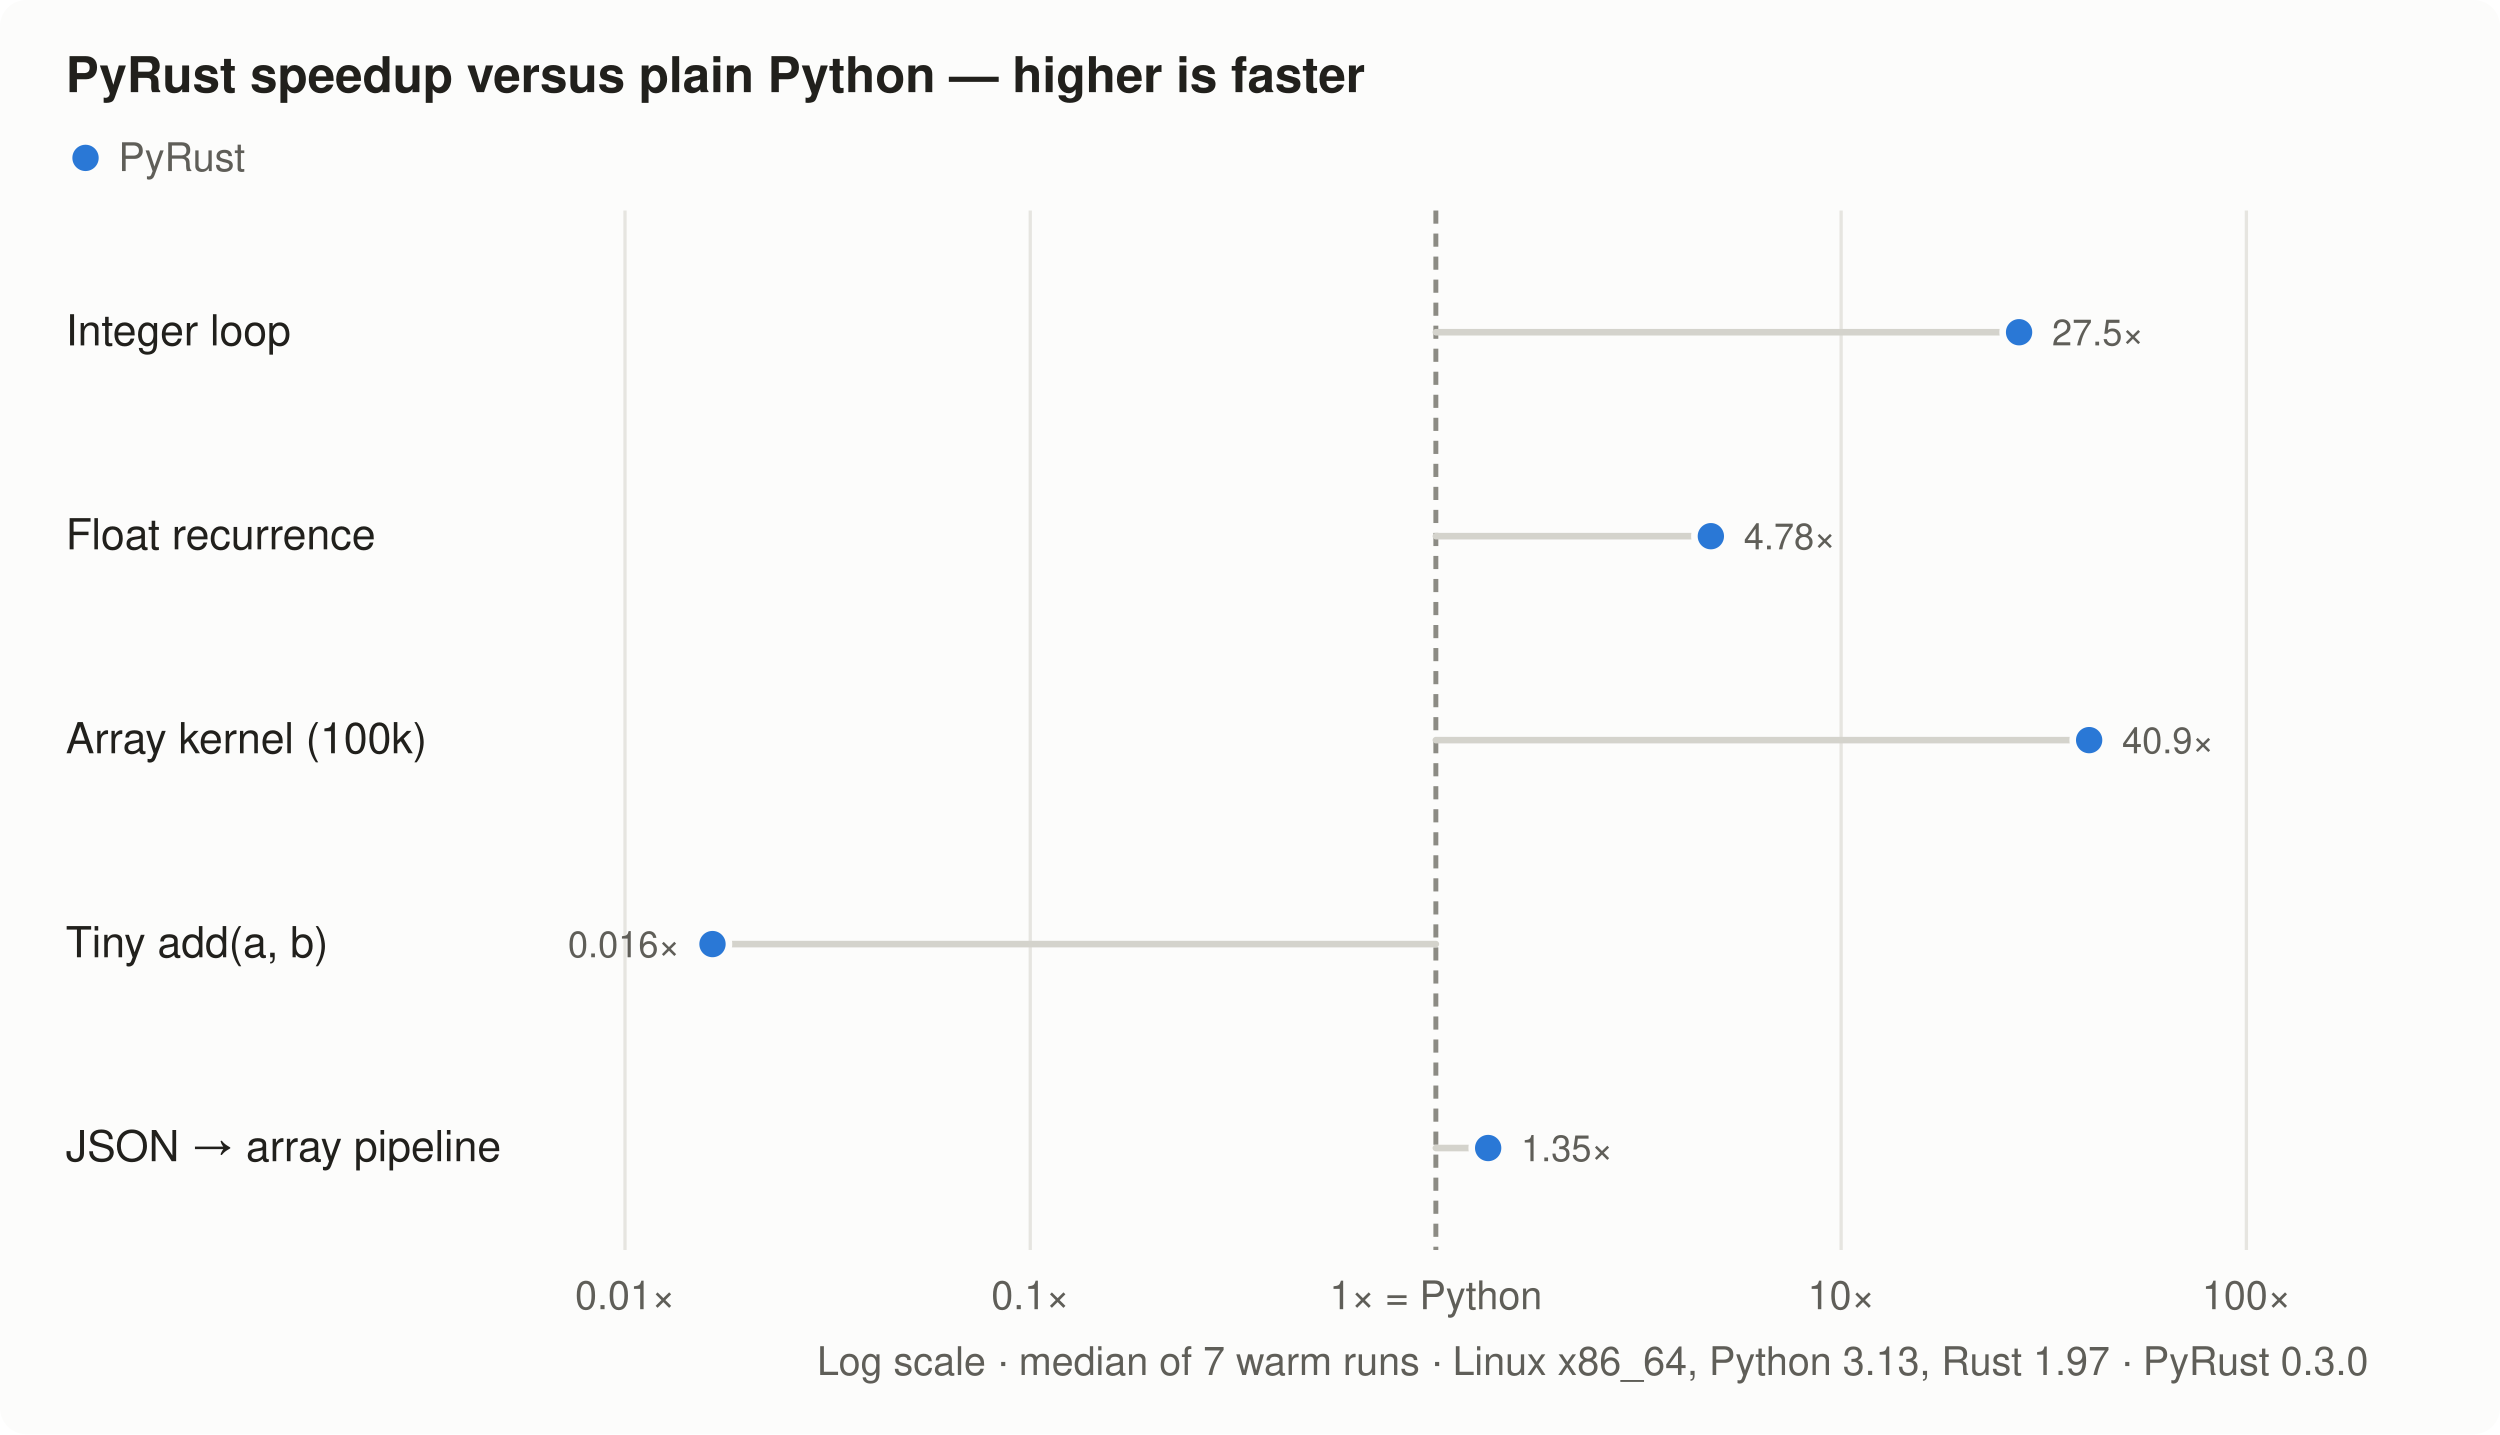
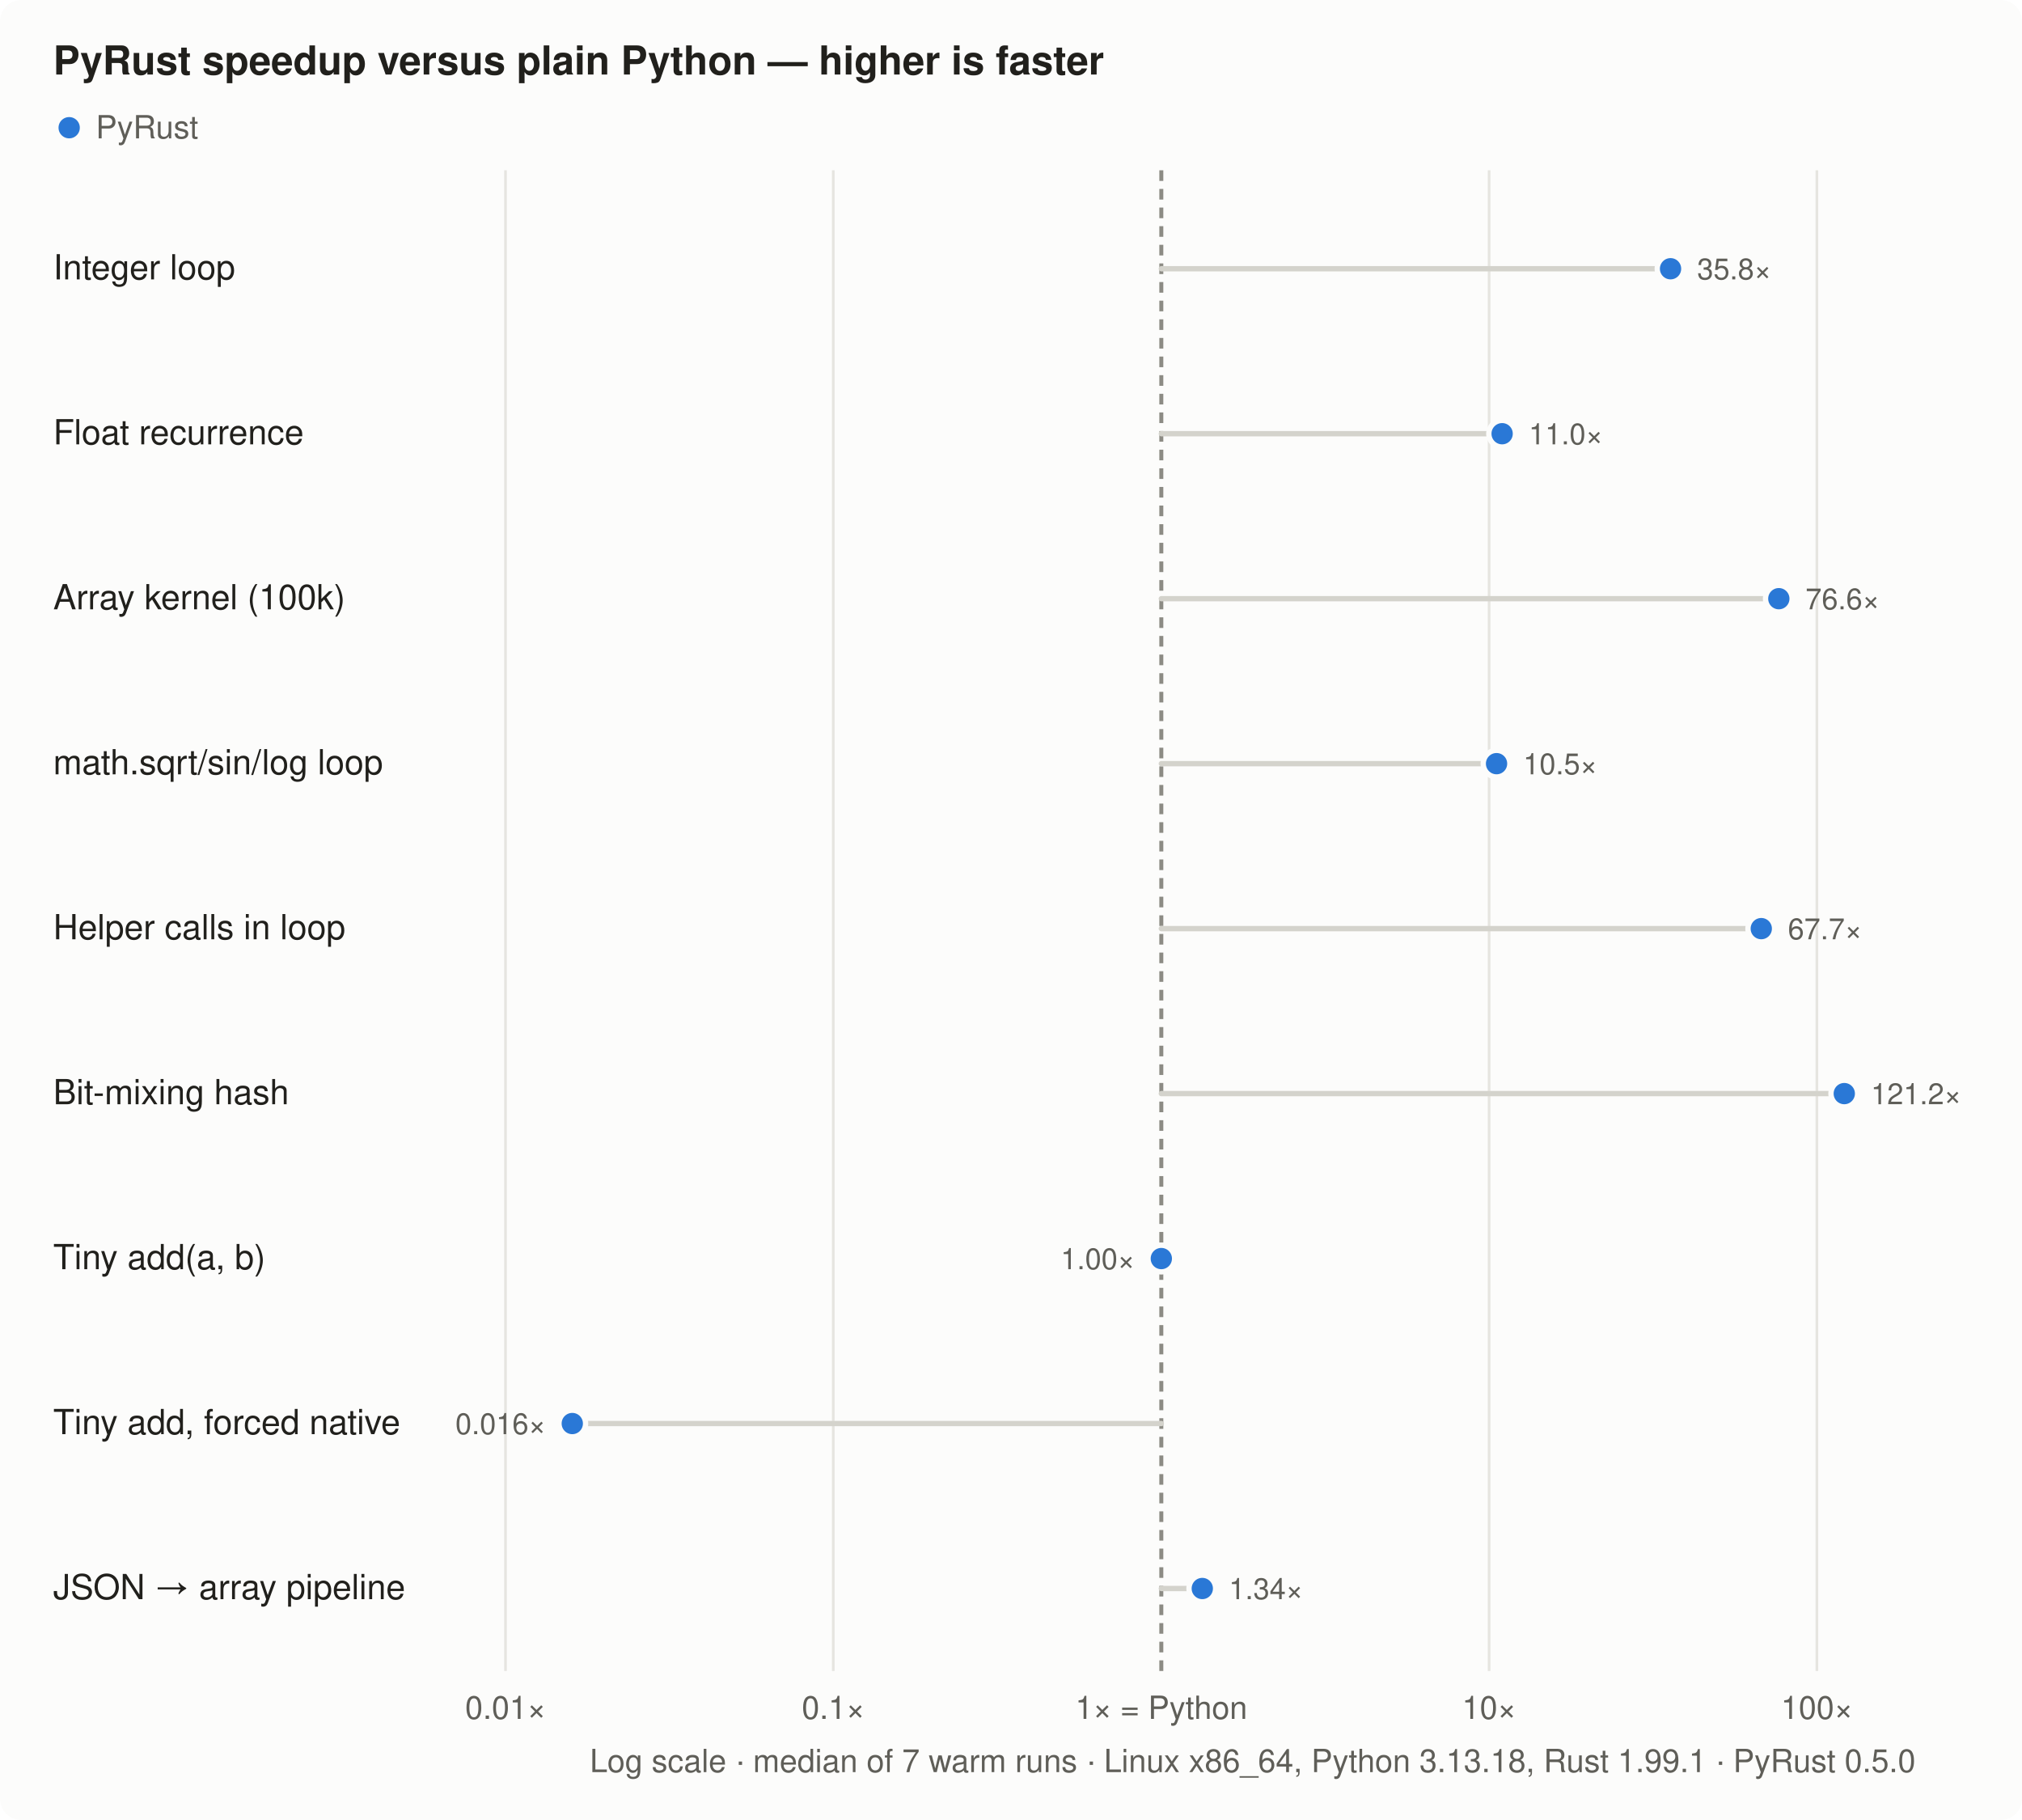
- <svg xmlns="http://www.w3.org/2000/svg" viewBox="0 0 760 436" width="760" height="436" role="img" aria-labelledby="t d">
+ <svg xmlns="http://www.w3.org/2000/svg" viewBox="0 0 760 684" width="760" height="684" role="img" aria-labelledby="t d">
  <style>
.bg{fill:#fcfcfb}.t1{fill:#21201c;font:600 15px -apple-system,Segoe UI,Helvetica,Arial,sans-serif}
.t2{fill:#5f5e58;font:12px -apple-system,Segoe UI,Helvetica,Arial,sans-serif}
.lab{fill:#21201c;font:13px -apple-system,Segoe UI,Helvetica,Arial,sans-serif}
.val{fill:#5f5e58;font:11px -apple-system,Segoe UI,Helvetica,Arial,sans-serif}
.grid{stroke:#e6e5e0;stroke-width:1}.ref{stroke:#8c8b84;stroke-width:1.5;stroke-dasharray:4 3}
.stem{stroke:#d4d3cc;stroke-width:2;stroke-linecap:round}
.m{stroke:#fcfcfb;stroke-width:2}.s1{fill:#2a78d6}.s2{fill:#eb6834}.s3{fill:#1baf7a}
@media (prefers-color-scheme: dark){.bg{fill:#1a1a19}.t1,.lab{fill:#f0efec}.t2,.val{fill:#c3c2b7}
.grid{stroke:#2e2d2a}.ref{stroke:#8c8b84}.stem{stroke:#3a3936}.m{stroke:#1a1a19}
.s1{fill:#3987e5}.s2{fill:#d95926}.s3{fill:#199e70}}
</style>
-   <rect class="bg" width="760" height="436" rx="8" />
+   <rect class="bg" width="760" height="684" rx="8" />
  <text class="t1" x="20" y="28">PyRust speedup versus plain Python — higher is faster</text>
  <circle class="s1 m" cx="26.0" cy="48.0" r="5" />
  <text class="t2" x="36" y="52">PyRust</text>
-   <line class="grid" x1="190.0" x2="190.0" y1="64" y2="380" />
-   <text class="t2" x="190.0" y="398" text-anchor="middle">0.01×</text>
-   <line class="grid" x1="313.2" x2="313.2" y1="64" y2="380" />
-   <text class="t2" x="313.2" y="398" text-anchor="middle">0.1×</text>
-   <line class="ref" x1="436.5" x2="436.5" y1="64" y2="380" />
-   <text class="t2" x="436.5" y="398" text-anchor="middle">1× = Python</text>
-   <line class="grid" x1="559.7" x2="559.7" y1="64" y2="380" />
-   <text class="t2" x="559.7" y="398" text-anchor="middle">10×</text>
-   <line class="grid" x1="682.9" x2="682.9" y1="64" y2="380" />
-   <text class="t2" x="682.9" y="398" text-anchor="middle">100×</text>
-   <text class="t2" x="720" y="418" text-anchor="end">Log scale · median of 7 warm runs · Linux x86_64, Python 3.13, Rust 1.97 · PyRust 0.3.0</text>
+   <line class="grid" x1="190.0" x2="190.0" y1="64" y2="628" />
+   <text class="t2" x="190.0" y="646" text-anchor="middle">0.01×</text>
+   <line class="grid" x1="313.2" x2="313.2" y1="64" y2="628" />
+   <text class="t2" x="313.2" y="646" text-anchor="middle">0.1×</text>
+   <line class="ref" x1="436.5" x2="436.5" y1="64" y2="628" />
+   <text class="t2" x="436.5" y="646" text-anchor="middle">1× = Python</text>
+   <line class="grid" x1="559.7" x2="559.7" y1="64" y2="628" />
+   <text class="t2" x="559.7" y="646" text-anchor="middle">10×</text>
+   <line class="grid" x1="682.9" x2="682.9" y1="64" y2="628" />
+   <text class="t2" x="682.9" y="646" text-anchor="middle">100×</text>
+   <text class="t2" x="720" y="666" text-anchor="end">Log scale · median of 7 warm runs · Linux x86_64, Python 3.13.18, Rust 1.99.1 · PyRust 0.5.0</text>
  <text class="lab" x="20" y="105.0">Integer loop</text>
-   <line class="stem" x1="436.5" x2="613.8" y1="101.0" y2="101.0" />
-   <circle class="s1 m" cx="613.8" cy="101.0" r="5" />
-   <text class="val" x="623.8" y="105.0" text-anchor="start">27.5×</text>
+   <line class="stem" x1="436.5" x2="627.9" y1="101.0" y2="101.0" />
+   <circle class="s1 m" cx="627.9" cy="101.0" r="5" />
+   <text class="val" x="637.9" y="105.0" text-anchor="start">35.8×</text>
  <text class="lab" x="20" y="167.0">Float recurrence</text>
-   <line class="stem" x1="436.5" x2="520.1" y1="163.0" y2="163.0" />
-   <circle class="s1 m" cx="520.1" cy="163.0" r="5" />
-   <text class="val" x="530.1" y="167.0" text-anchor="start">4.78×</text>
+   <line class="stem" x1="436.5" x2="564.6" y1="163.0" y2="163.0" />
+   <circle class="s1 m" cx="564.6" cy="163.0" r="5" />
+   <text class="val" x="574.6" y="167.0" text-anchor="start">11.0×</text>
  <text class="lab" x="20" y="229.0">Array kernel (100k)</text>
-   <line class="stem" x1="436.5" x2="635.1" y1="225.0" y2="225.0" />
-   <circle class="s1 m" cx="635.1" cy="225.0" r="5" />
-   <text class="val" x="645.1" y="229.0" text-anchor="start">40.9×</text>
-   <text class="lab" x="20" y="291.0">Tiny add(a, b)</text>
-   <line class="stem" x1="436.5" x2="216.6" y1="287.0" y2="287.0" />
-   <circle class="s1 m" cx="216.6" cy="287.0" r="5" />
-   <text class="val" x="206.6" y="291.0" text-anchor="end">0.016×</text>
-   <text class="lab" x="20" y="353.0">JSON → array pipeline</text>
-   <line class="stem" x1="436.5" x2="452.4" y1="349.0" y2="349.0" />
-   <circle class="s1 m" cx="452.4" cy="349.0" r="5" />
-   <text class="val" x="462.4" y="353.0" text-anchor="start">1.35×</text>
+   <line class="stem" x1="436.5" x2="668.6" y1="225.0" y2="225.0" />
+   <circle class="s1 m" cx="668.6" cy="225.0" r="5" />
+   <text class="val" x="678.6" y="229.0" text-anchor="start">76.6×</text>
+   <text class="lab" x="20" y="291.0">math.sqrt/sin/log loop</text>
+   <line class="stem" x1="436.5" x2="562.5" y1="287.0" y2="287.0" />
+   <circle class="s1 m" cx="562.5" cy="287.0" r="5" />
+   <text class="val" x="572.5" y="291.0" text-anchor="start">10.5×</text>
+   <text class="lab" x="20" y="353.0">Helper calls in loop</text>
+   <line class="stem" x1="436.5" x2="662.0" y1="349.0" y2="349.0" />
+   <circle class="s1 m" cx="662.0" cy="349.0" r="5" />
+   <text class="val" x="672.0" y="353.0" text-anchor="start">67.7×</text>
+   <text class="lab" x="20" y="415.0">Bit-mixing hash</text>
+   <line class="stem" x1="436.5" x2="693.2" y1="411.0" y2="411.0" />
+   <circle class="s1 m" cx="693.2" cy="411.0" r="5" />
+   <text class="val" x="703.2" y="415.0" text-anchor="start">121.2×</text>
+   <text class="lab" x="20" y="477.0">Tiny add(a, b)</text>
+   <line class="stem" x1="436.5" x2="436.5" y1="473.0" y2="473.0" />
+   <circle class="s1 m" cx="436.5" cy="473.0" r="5" />
+   <text class="val" x="426.5" y="477.0" text-anchor="end">1.00×</text>
+   <text class="lab" x="20" y="539.0">Tiny add, forced native</text>
+   <line class="stem" x1="436.5" x2="215.1" y1="535.0" y2="535.0" />
+   <circle class="s1 m" cx="215.1" cy="535.0" r="5" />
+   <text class="val" x="205.1" y="539.0" text-anchor="end">0.016×</text>
+   <text class="lab" x="20" y="601.0">JSON → array pipeline</text>
+   <line class="stem" x1="436.5" x2="451.9" y1="597.0" y2="597.0" />
+   <circle class="s1 m" cx="451.9" cy="597.0" r="5" />
+   <text class="val" x="461.9" y="601.0" text-anchor="start">1.34×</text>
</svg>
